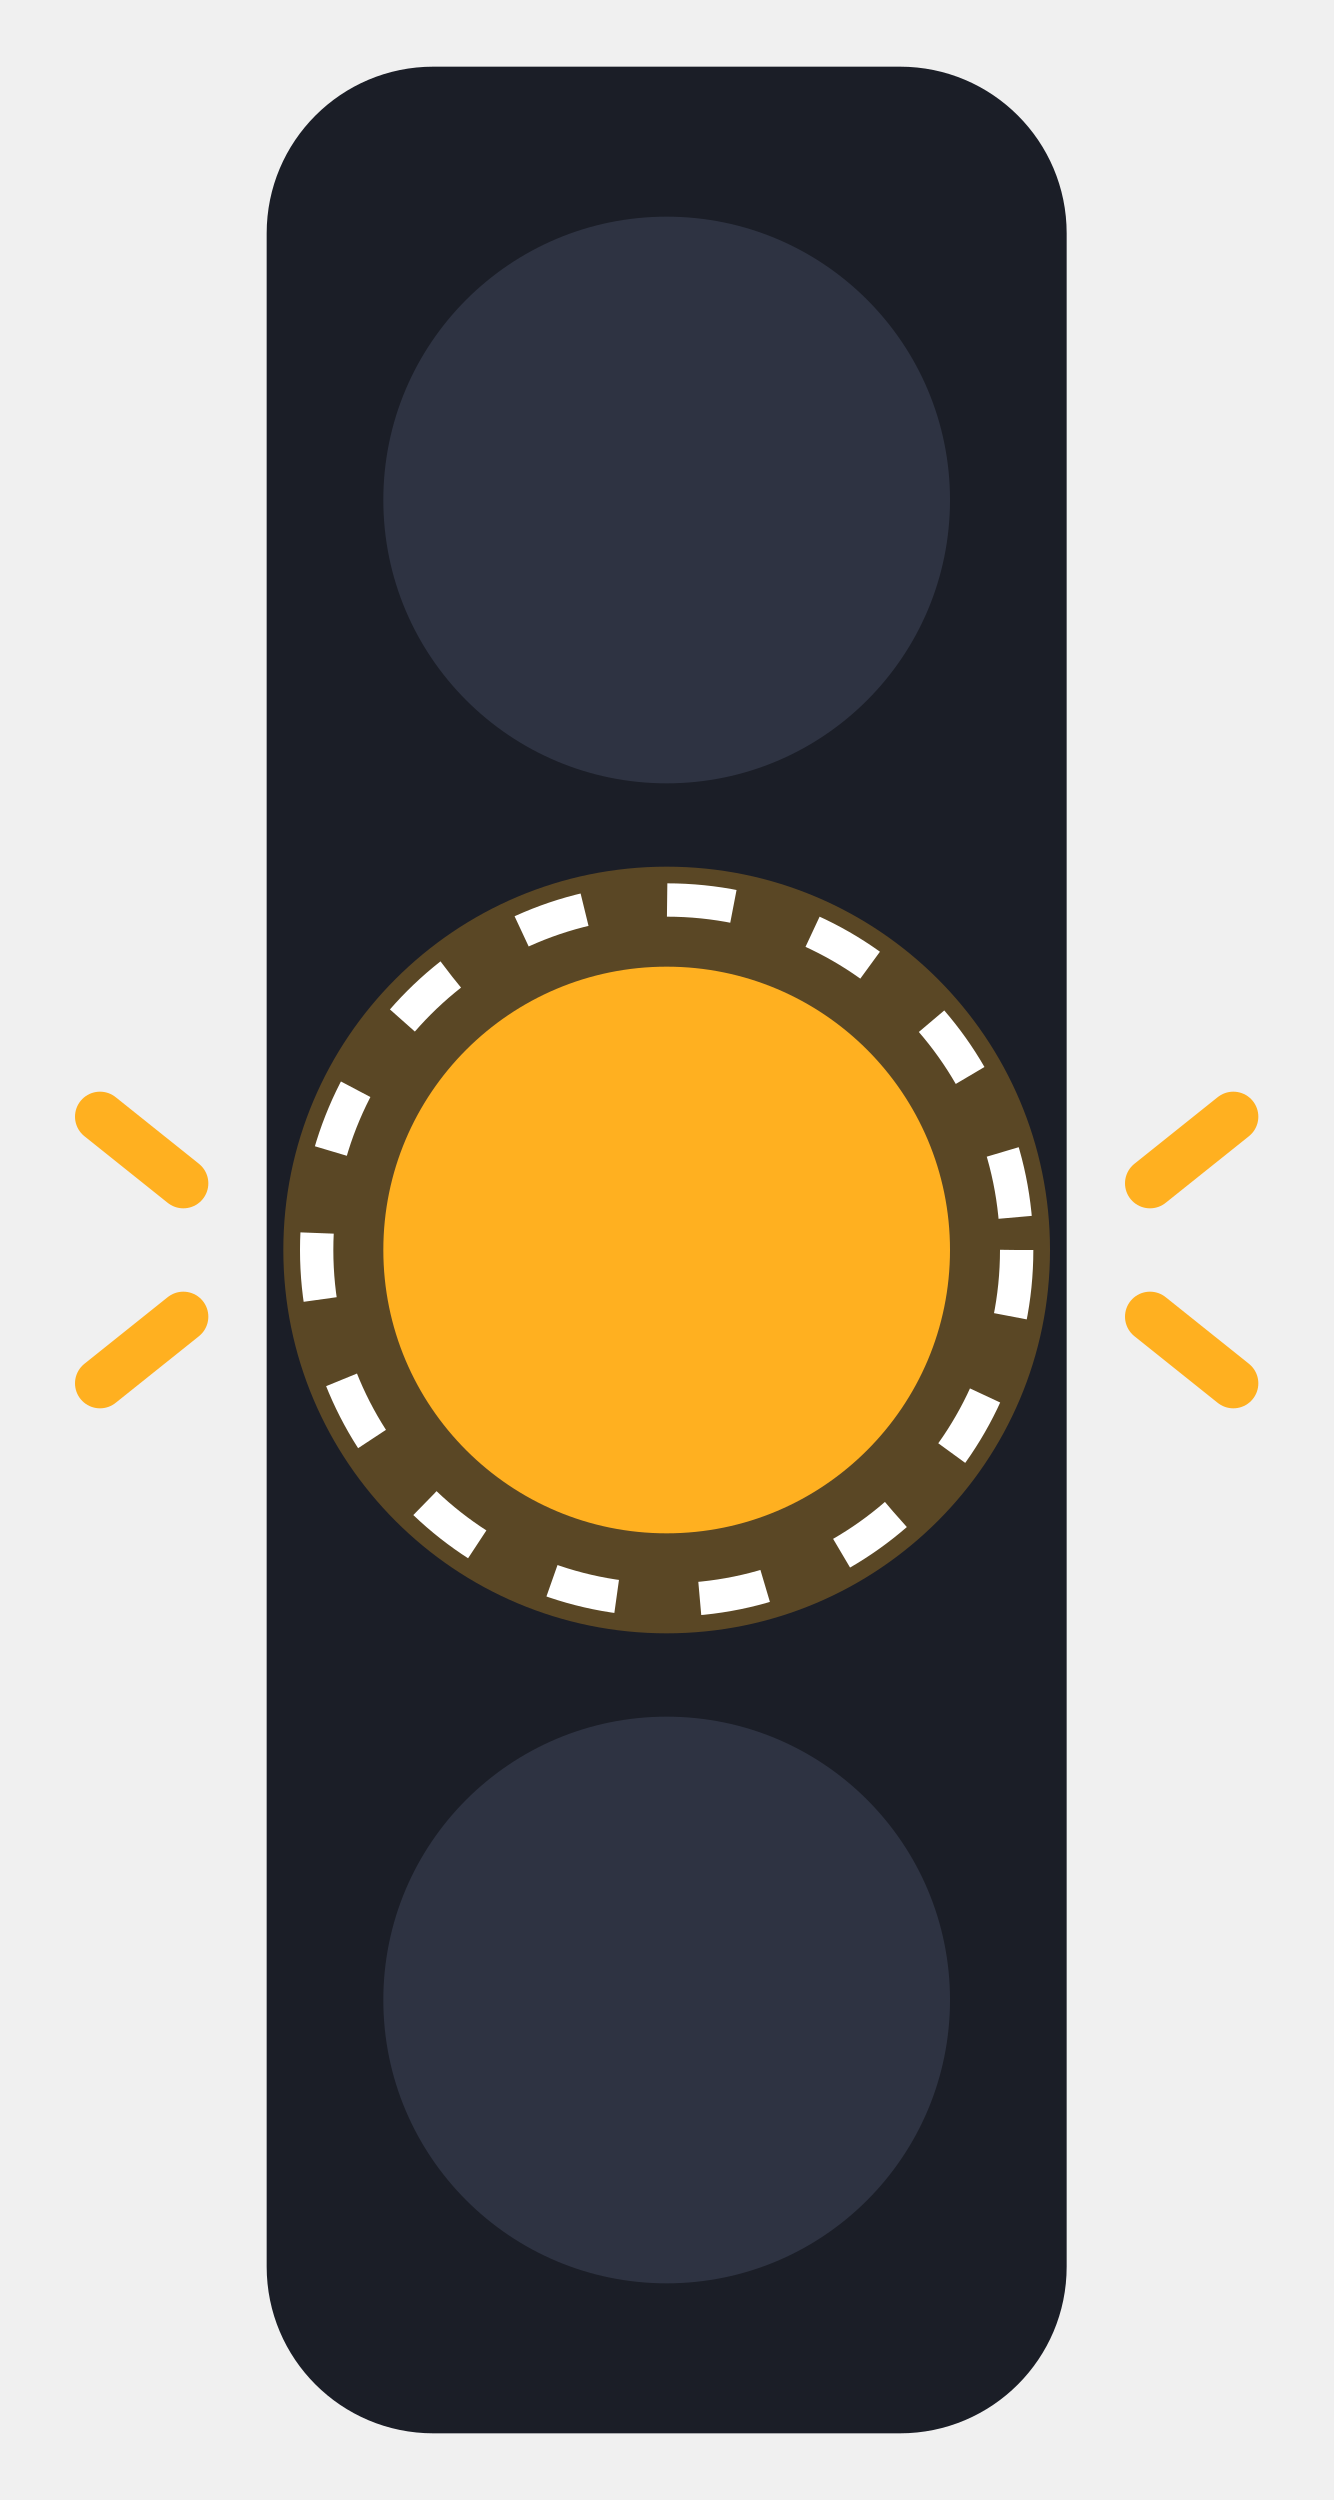
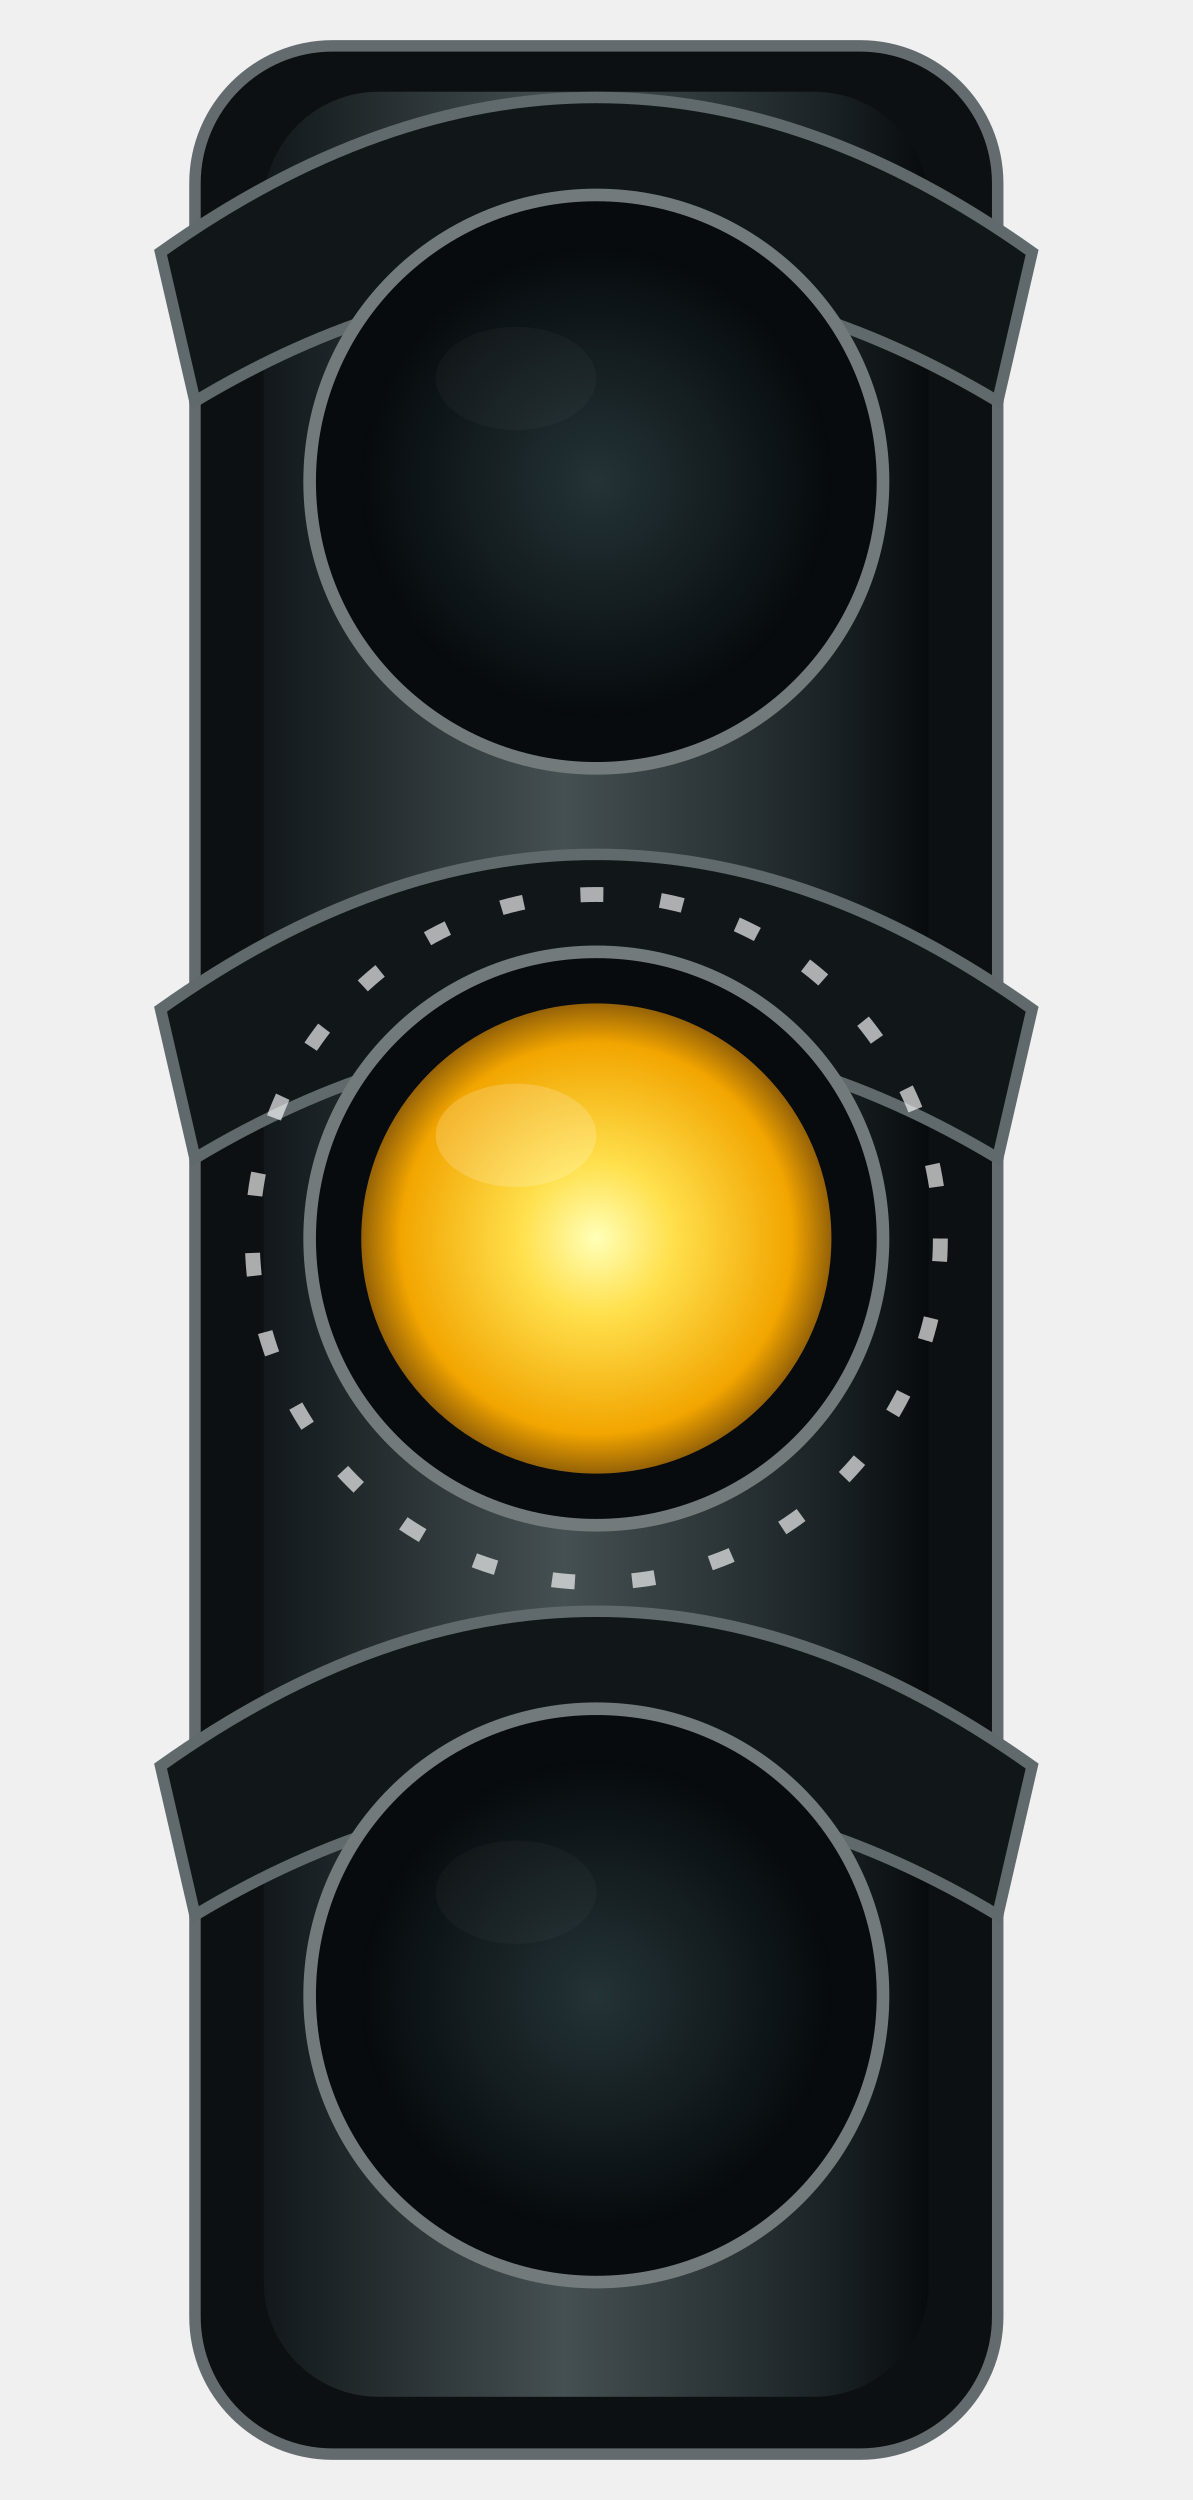
- <svg xmlns="http://www.w3.org/2000/svg" viewBox="0 0 80 150" width="160" height="300">
-   <rect x="16" y="4" width="48" height="142" rx="10" fill="#1B1E27" />
-   <circle cx="40" cy="30" r="17" fill="#2E3342" />
-   <circle cx="40" cy="75" r="23" fill="#FFB020" opacity=".28" />
-   <circle cx="40" cy="75" r="17" fill="#FFB020" />
-   <circle cx="40" cy="75" r="21" fill="none" stroke="#fff" stroke-width="2" stroke-dasharray="4 5" />
-   <circle cx="40" cy="120" r="17" fill="#2E3342" />
-   <path d="M6 67 L11 71 M6 83 L11 79 M74 67 L69 71 M74 83 L69 79" stroke="#FFB020" stroke-width="3" stroke-linecap="round" />
+ <svg xmlns="http://www.w3.org/2000/svg" viewBox="0 0 104 218" role="img" aria-label="Flashing YELLOW CIRCULAR traffic signal">
+   <defs>
+     <linearGradient id="body">
+       <stop stop-color="#12181B" />
+       <stop offset=".45" stop-color="#455052" />
+       <stop offset=".85" stop-color="#1A2225" />
+       <stop offset="1" stop-color="#080B0D" />
+     </linearGradient>
+     <radialGradient id="off">
+       <stop stop-color="#243336" />
+       <stop offset="1" stop-color="#060A0D" />
+     </radialGradient>
+     <radialGradient id="red">
+       <stop stop-color="#FFB8A8" />
+       <stop offset=".26" stop-color="#FF614D" />
+       <stop offset=".8" stop-color="#E01927" />
+       <stop offset="1" stop-color="#921022" />
+     </radialGradient>
+     <radialGradient id="yellow">
+       <stop stop-color="#FFFFB7" />
+       <stop offset=".32" stop-color="#FFE04D" />
+       <stop offset=".83" stop-color="#F2A500" />
+       <stop offset="1" stop-color="#946107" />
+     </radialGradient>
+     <radialGradient id="green">
+       <stop stop-color="#D6FFDE" />
+       <stop offset=".35" stop-color="#67F3A2" />
+       <stop offset=".8" stop-color="#07A65B" />
+       <stop offset="1" stop-color="#0C6141" />
+     </radialGradient>
+   </defs>
+   <rect x="17" y="4" width="70" height="210" rx="12" fill="#0D1012" stroke="#646B6E" stroke-width="1" />
+   <rect x="23" y="8" width="58" height="201" rx="10" fill="url(#body)" />
+   <path d="M14 22 Q52 -5 90 22 L87 35 Q52 14 17 35Z" fill="#111719" stroke="#60696B" stroke-width="1" />
+   <circle cx="52" cy="42" r="25" fill="#070B0E" stroke="#727A7B" stroke-width="1.1" />
+   <circle cx="52" cy="42" r="20.5" fill="url(#off)" />
+   <ellipse cx="45" cy="33" rx="7" ry="4.5" fill="#fff" opacity=".03" />
+   <path d="M14 88 Q52 61 90 88 L87 101 Q52 80 17 101Z" fill="#111719" stroke="#60696B" stroke-width="1" />
+   <circle cx="52" cy="108" r="25" fill="#070B0E" stroke="#727A7B" stroke-width="1.1" />
+   <circle cx="52" cy="108" r="20.5" fill="url(#yellow)" />
+   <ellipse cx="45" cy="99" rx="7" ry="4.5" fill="#fff" opacity=".18" />
+   <circle cx="52" cy="108" r="30" fill="none" stroke="#fff" stroke-dasharray="2 5" stroke-width="1.3" opacity=".65" />
+   <path d="M14 154 Q52 127 90 154 L87 167 Q52 146 17 167Z" fill="#111719" stroke="#60696B" stroke-width="1" />
+   <circle cx="52" cy="174" r="25" fill="#070B0E" stroke="#727A7B" stroke-width="1.1" />
+   <circle cx="52" cy="174" r="20.5" fill="url(#off)" />
+   <ellipse cx="45" cy="165" rx="7" ry="4.5" fill="#fff" opacity=".03" />
</svg>
